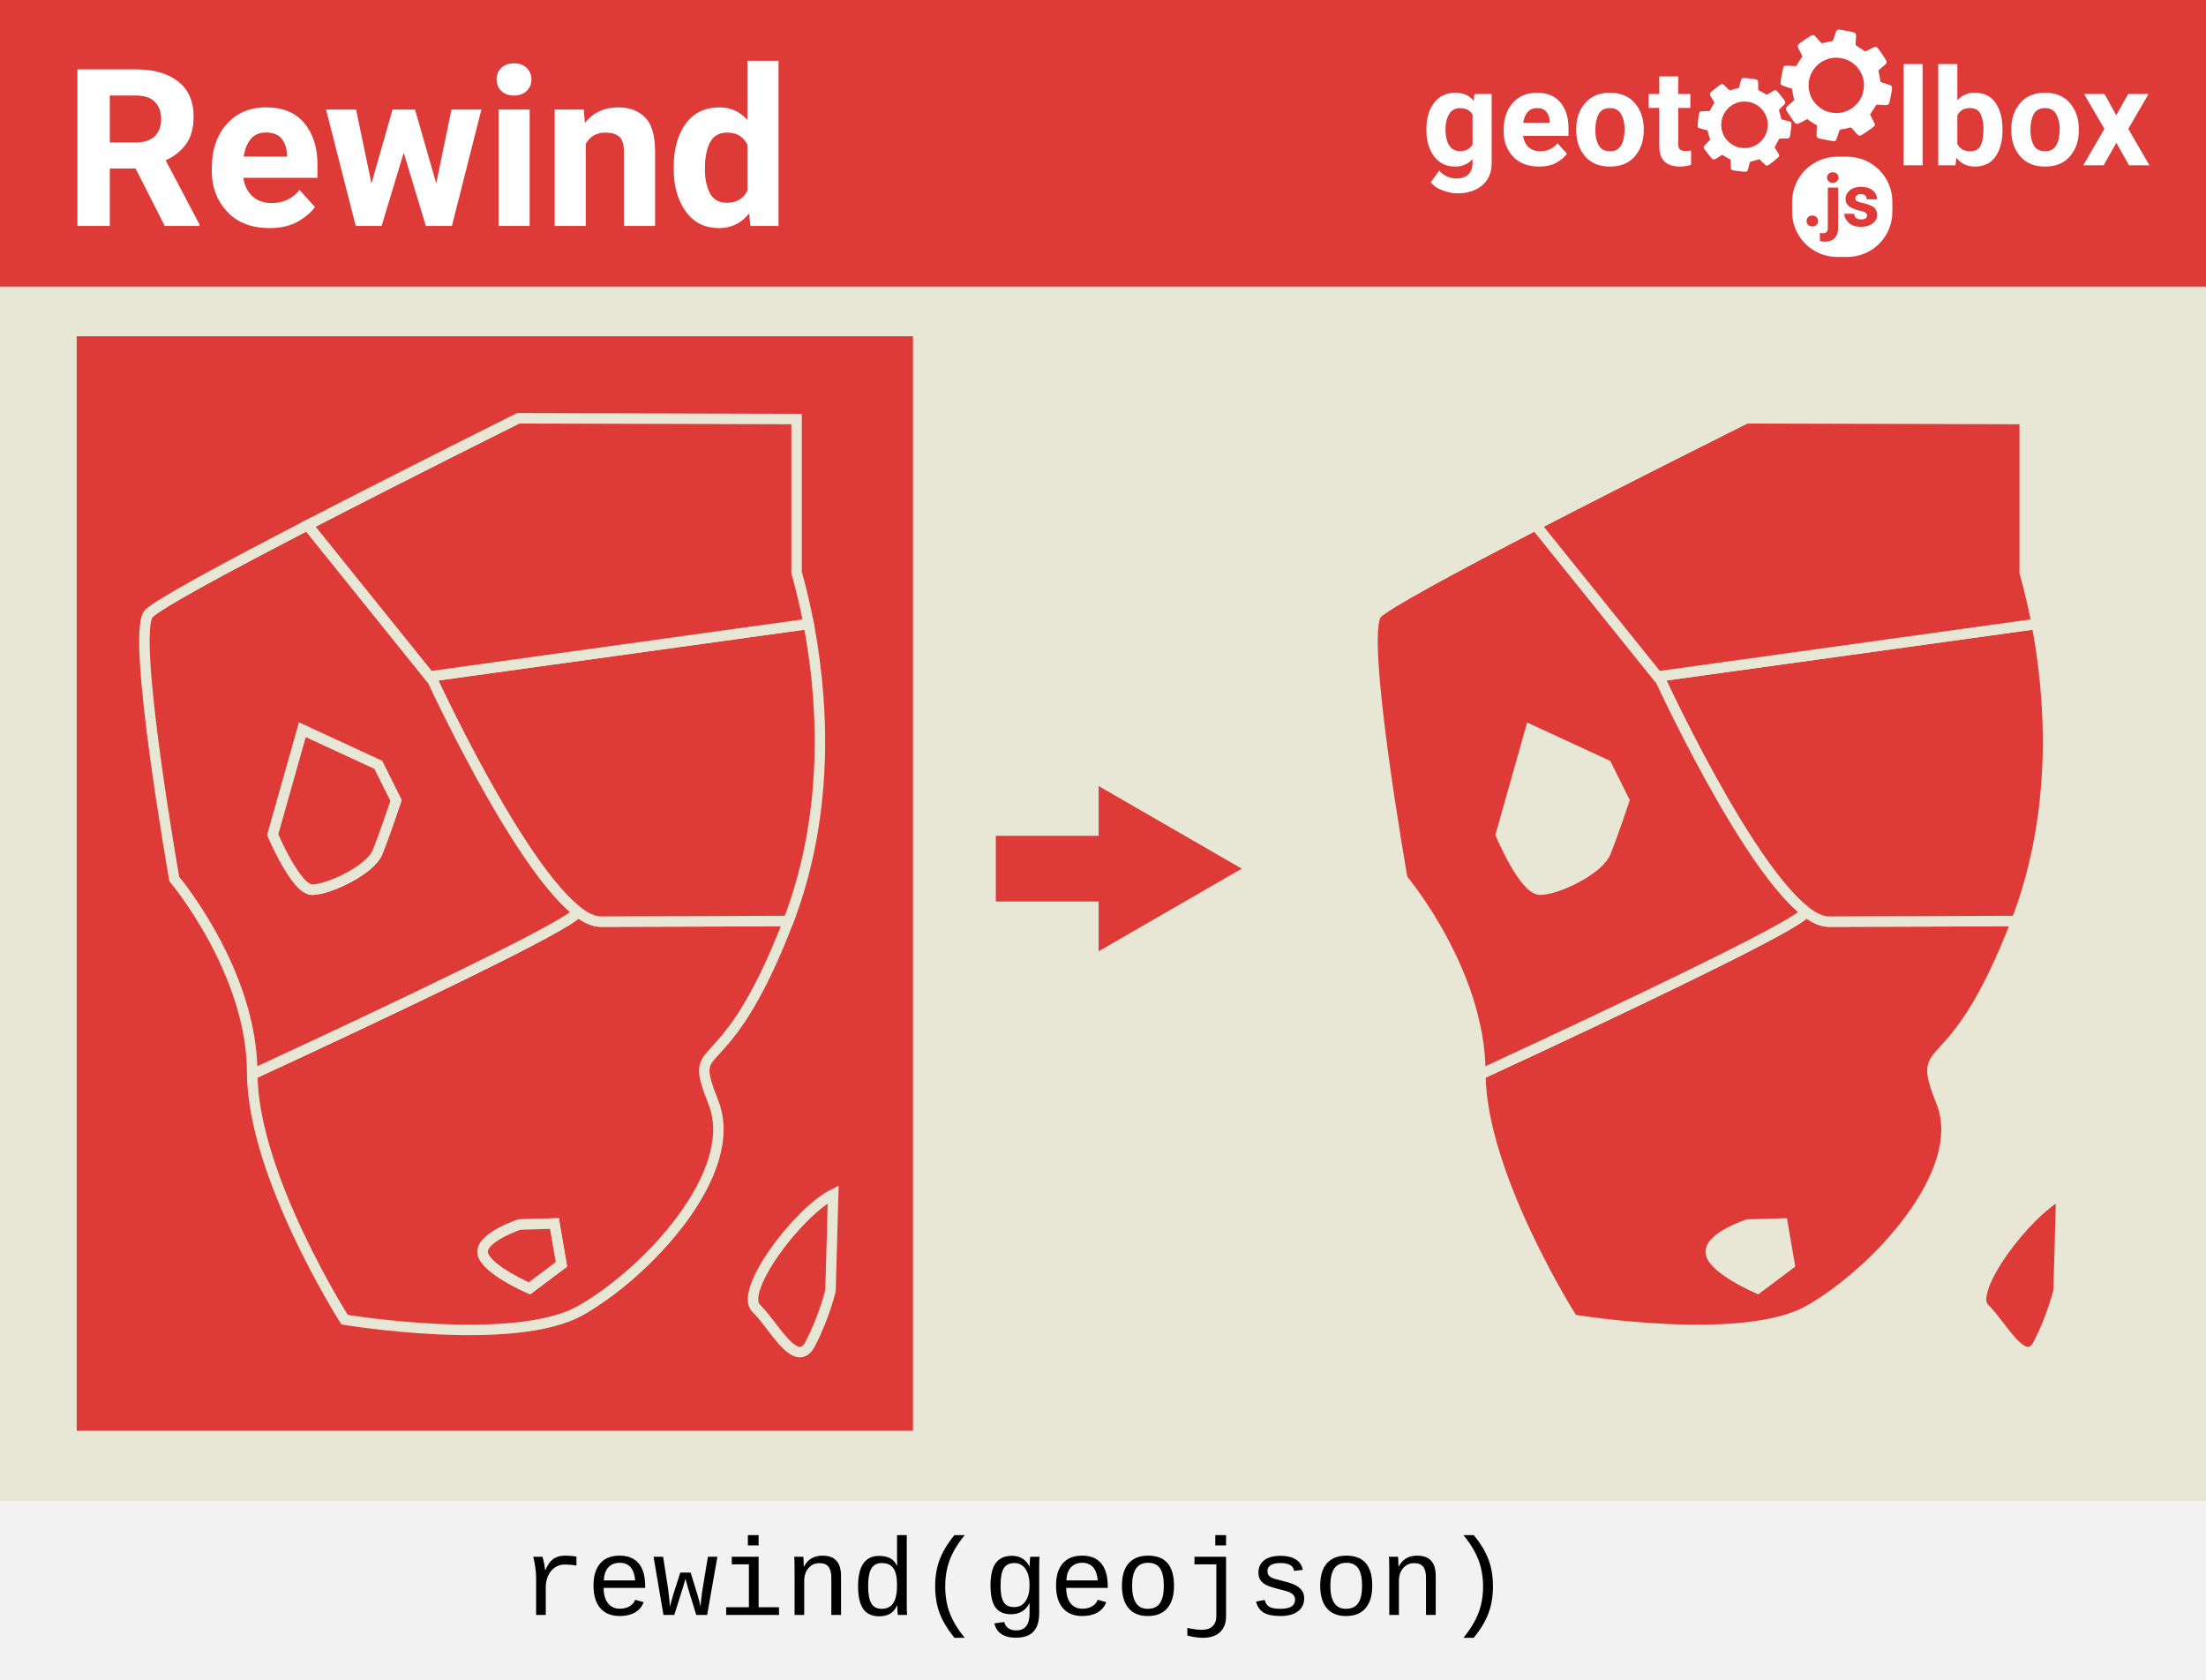
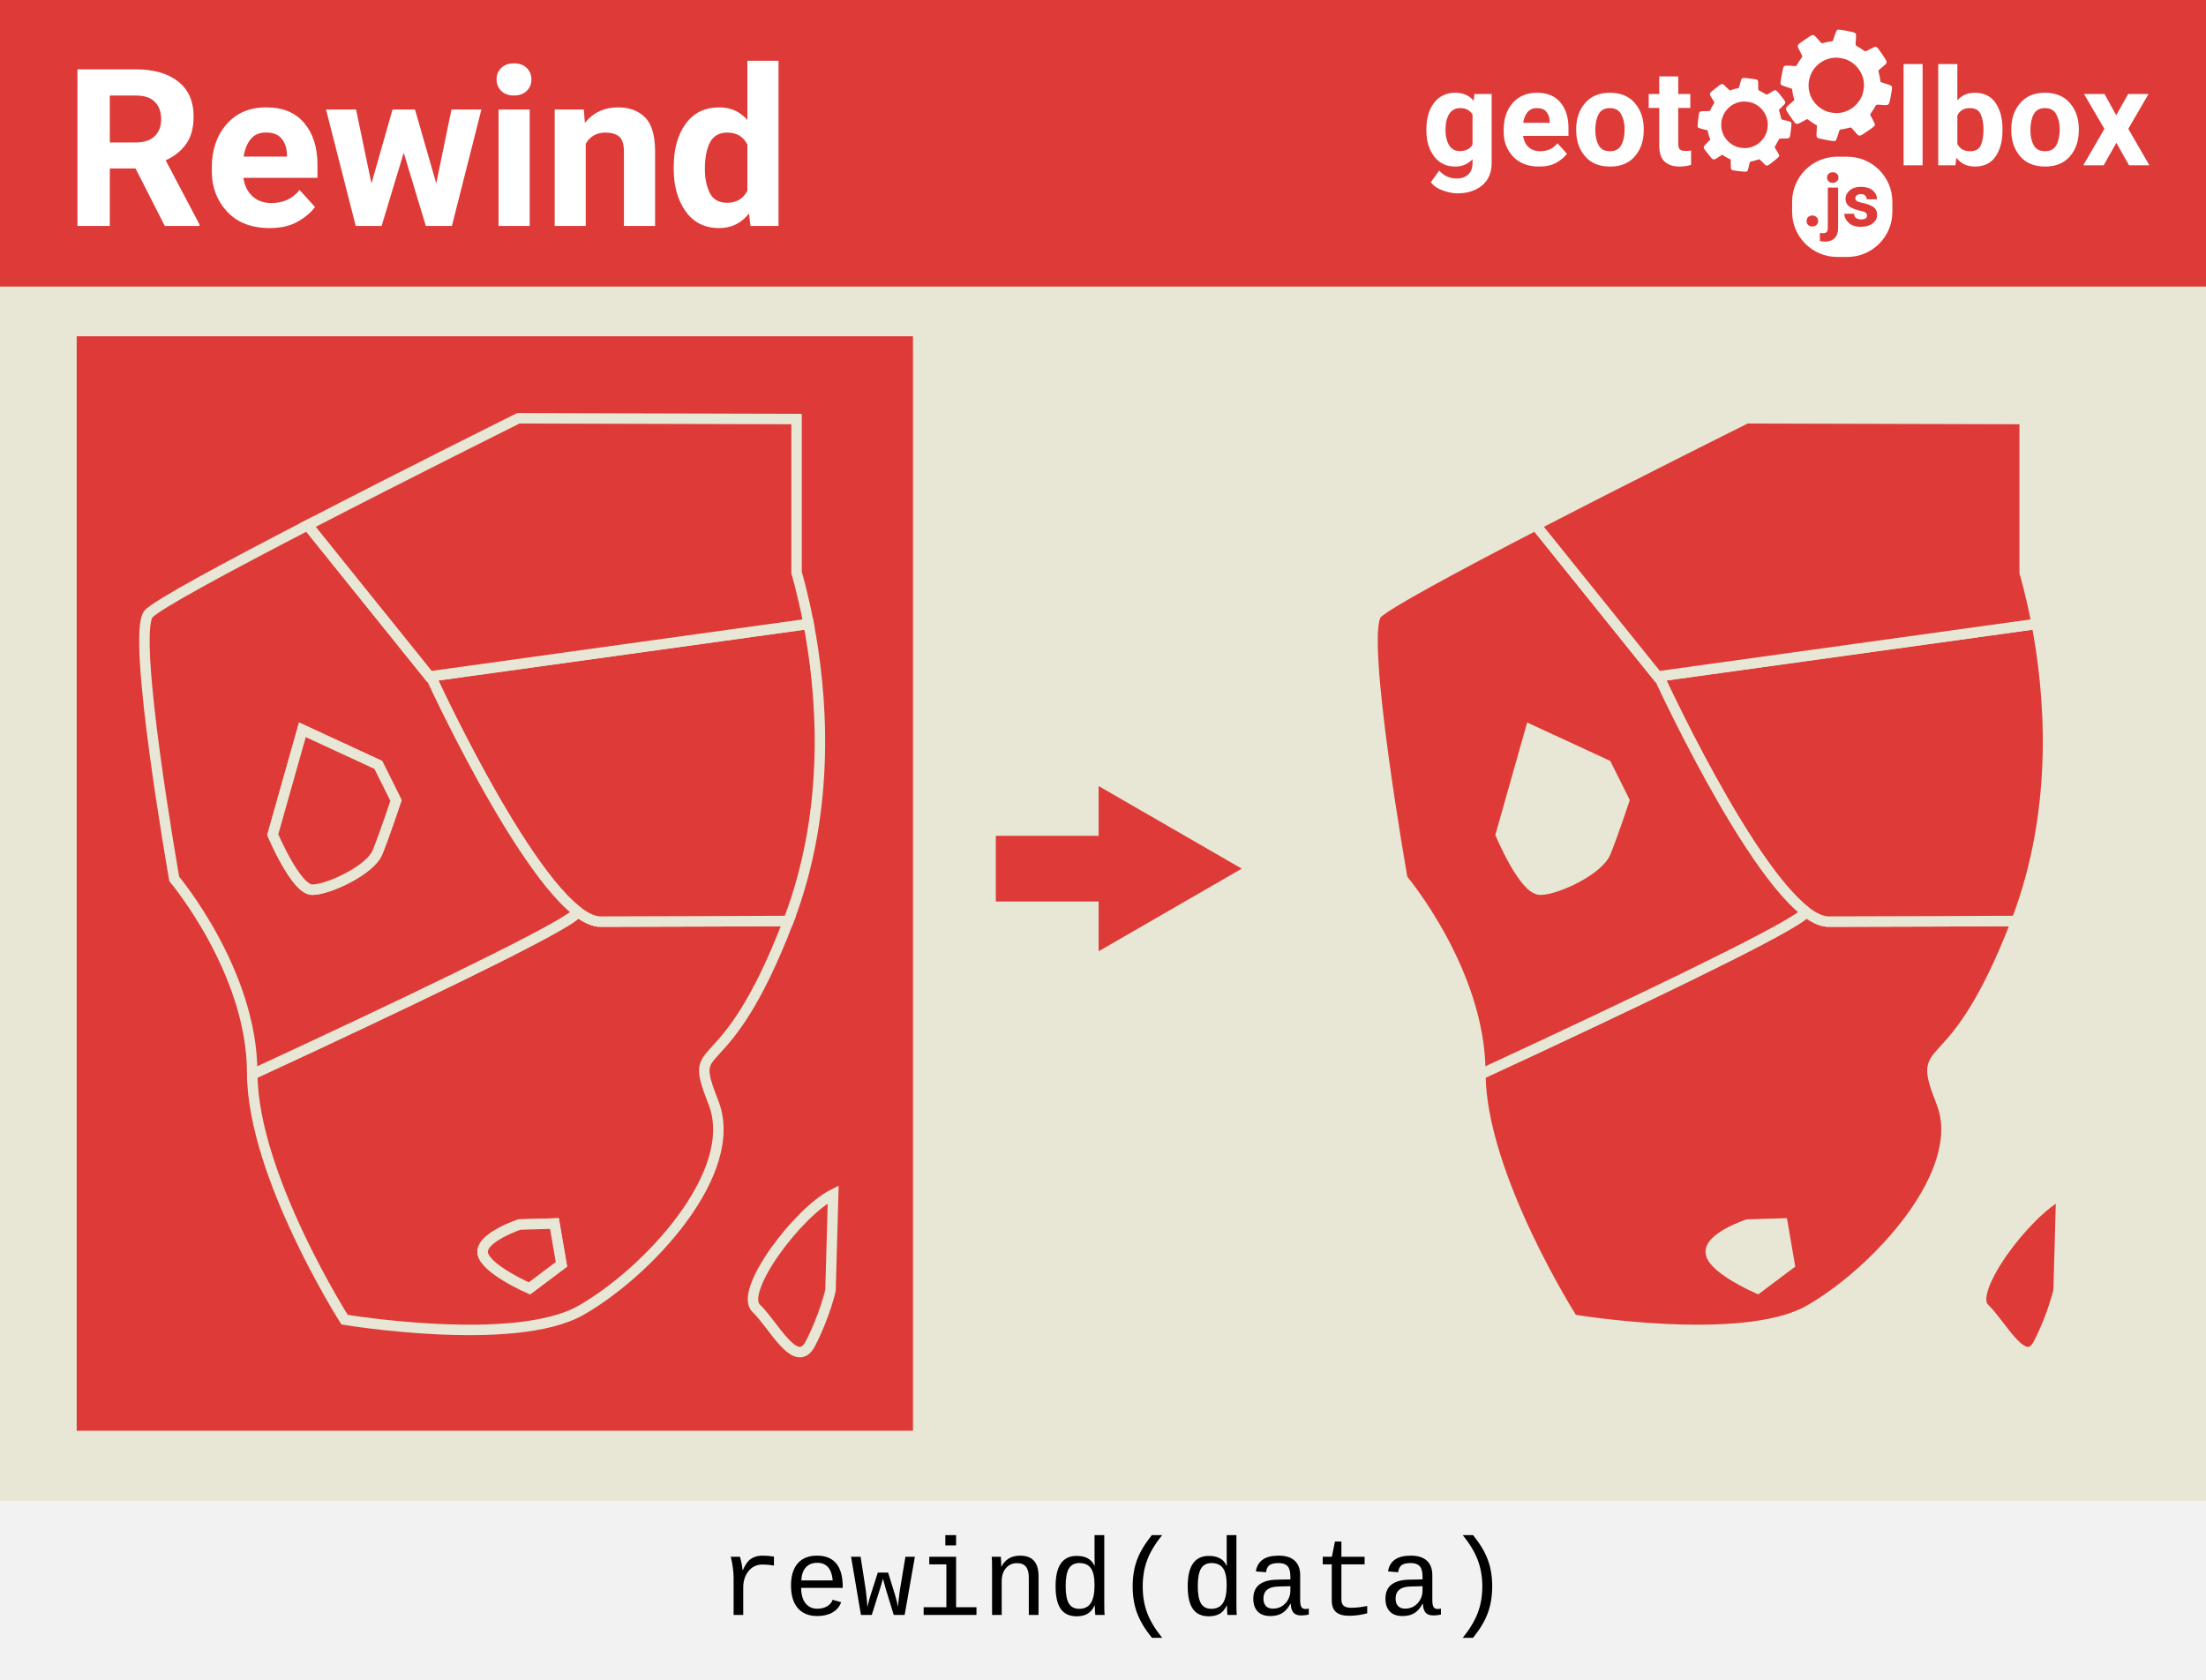
<svg xmlns="http://www.w3.org/2000/svg" width="400.679" viewBox="0 0 400.679 305.106" version="1.1" id="svg36" xml:space="preserve" height="305.106">
  <defs id="defs5">
    <pattern id="hatch" patternUnits="userSpaceOnUse" width="5" height="5" patternTransform="rotate(45)">
      <line x1="0" y1="5" x2="0" stroke="white" stroke-linejoin="butt" stroke-width="1.333" stroke-opacity="0.25" id="line2" />
    </pattern>
    <clipPath clipPathUnits="userSpaceOnUse" id="clipPath5154">
      <path d="m 464.017,-514.531 v 153.27 l -132.736,76.635 -132.736,-76.635 v -153.27 l 132.736,-76.635 z" stroke="none" fill="#c42727" id="path5156" style="fill:#edca3d;fill-opacity:1;stroke-width:1" />
    </clipPath>
    <clipPath clipPathUnits="userSpaceOnUse" id="clipPath5158">
      <path d="m 464.017,-514.531 v 153.27 l -132.736,76.635 -132.736,-76.635 v -153.27 l 132.736,-76.635 z" stroke="none" fill="#c42727" id="path5160" style="fill:#edca3d;fill-opacity:1;stroke-width:1" />
    </clipPath>
    <pattern id="hatch-2" patternUnits="userSpaceOnUse" width="5" height="5" patternTransform="rotate(45)">
      <line x1="0" y1="5" x2="0" stroke="white" stroke-linejoin="butt" stroke-width="1.333" stroke-opacity="0.25" id="line23905" />
    </pattern>
    <clipPath clipPathUnits="userSpaceOnUse" id="clipPath11782">
      <circle style="fill:#ffffff;fill-opacity:0.436;stroke:none;stroke-width:1.9;stroke-dasharray:none;stroke-opacity:1;stop-color:#000000" id="circle11784" cx="-183.785" cy="123.71" r="57.799" />
    </clipPath>
  </defs>
  <clipPath id="sphere">
    <path d="M 33.181,213.598 C 30.052,209.243 26.923,204.622 25.358,202.311 23.793,200 23.793,200 23.793,200 c 0,0 0,0 0,0 0,0 0,0 0,0 0,0 0,0 0,0 0,0 0,0 0,0 0,0 0,0 0,0 0,0 0,0 0,0 0,0 0,0 0,0 0,0 0,0 0,0 0,0 0,0 0,0 0,0 0,0 0,0 0,0 0,0 0,0 0,0 0,0 0,0 0,0 0,0 0,0 0,0 0,0 0,0 0,0 0,0 0,0 0,0 0,0 0,0 0,0 0,0 0,0 0,0 0,0 0,0 0,0 0,0 0,0 0,0 0,0 0,0 0,0 0,0 0,0 0,0 0,0 0,0 0,0 0,0 0,0 0,0 0,0 0,0 0,0 0,0 0,0 0,0 0,0 0,0 0,0 0,0 0,0 0,0 0,0 0,0 0,0 0,0 0,0 0,0 0,0 0,0 0,0 0,0 0,0 0,0 0,0 0,0 0,0 0,0 0,0 0,0 0,0 0,0 0,0 0,0 0,0 0,0 0,0 0,0 0,0 0,0 0,0 0,0 0,0 0,0 0,0 0,0 0.112,-0.175 0.112,-0.175 0.335,-0.524 1.999,-2.972 1.664,-2.449 4.77,-6.997 7.876,-11.285 3.106,-4.288 6.212,-8.315 9.317,-12.113 3.106,-3.799 6.212,-7.369 9.317,-10.737 3.106,-3.368 6.212,-6.533 9.317,-9.517 3.106,-2.984 6.212,-5.786 9.317,-8.423 3.106,-2.637 6.212,-5.11 9.317,-7.431 3.106,-2.322 6.212,-4.493 9.317,-6.524 3.106,-2.031 6.212,-3.923 9.317,-5.685 3.106,-1.762 6.212,-3.393 9.317,-4.901 3.106,-1.509 6.212,-2.894 9.317,-4.164 3.106,-1.269 6.212,-2.422 9.317,-3.463 3.106,-1.041 6.212,-1.971 9.317,-2.792 3.106,-0.822 6.212,-1.535 9.317,-2.144 3.106,-0.609 6.212,-1.113 9.317,-1.513 3.106,-0.401 6.212,-0.699 9.317,-0.895 3.106,-0.196 6.212,-0.29 9.317,-0.283 3.106,0.007 6.212,0.116 9.317,0.327 3.106,0.211 6.212,0.523 9.317,0.939 3.106,0.416 6.212,0.934 9.317,1.558 3.106,0.624 6.212,1.353 9.317,2.19 3.106,0.837 6.212,1.782 9.317,2.84 3.106,1.057 6.212,2.226 9.317,3.512 3.106,1.286 6.212,2.689 9.317,4.215 3.106,1.526 6.212,3.176 9.317,4.956 3.106,1.78 6.212,3.691 9.317,5.743 3.106,2.051 6.212,4.243 9.317,6.587 3.106,2.343 6.212,4.839 9.317,7.5 3.106,2.661 6.212,5.488 9.317,8.498 3.106,3.01 6.212,6.203 9.317,9.6 3.106,3.397 6.212,6.998 9.317,10.83 3.106,3.832 6.212,7.894 9.317,12.219 3.106,4.326 6.212,8.915 7.764,11.209 C 322.617,200 322.617,200 322.617,200 c 0,0 0,0 0,0 0,0 0,0 0,0 0,0 0,0 0,0 0,0 0,0 0,0 0,0 0,0 0,0 0,0 0,0 0,0 0,0 0,0 0,0 0,0 0,0 0,0 0,0 0,0 0,0 0,0 0,0 0,0 0,0 0,0 0,0 0,0 0,0 0,0 0,0 0,0 0,0 0,0 0,0 0,0 0,0 0,0 0,0 0,0 0,0 0,0 0,0 0,0 0,0 0,0 0,0 0,0 0,0 0,0 0,0 0,0 0,0 0,0 0,0 0,0 0,0 0,0 0,0 0,0 0,0 0,0 0,0 0,0 0,0 0,0 0,0 0,0 0,0 0,0 0,0 0,0 0,0 0,0 0,0 0,0 0,0 0,0 0,0 0,0 0,0 0,0 0,0 0,0 0,0 0,0 0,0 0,0 0,0 0,0 0,0 0,0 0,0 0,0 0,0 0,0 0,0 0,0 0,0 0,0 0,0 0,0 0,0 0,0 0,0 0,0 0,0 0,0 0,0 0,0 0,0 0,0 0,0 0,0 0,0 0,0 -0.119,0.186 -0.119,0.186 -0.357,0.558 -1.931,2.882 -1.574,2.324 -4.484,6.599 -7.393,10.643 -2.91,4.044 -5.819,7.858 -8.729,11.468 -2.91,3.61 -5.819,7.017 -8.729,10.242 -2.91,3.225 -5.819,6.269 -8.729,9.149 -2.91,2.88 -5.819,5.597 -8.729,8.164 -2.91,2.568 -5.819,4.986 -8.729,7.269 -2.91,2.282 -5.819,4.428 -8.729,6.447 -2.91,2.019 -5.819,3.911 -8.729,5.686 -2.91,1.774 -5.819,3.43 -8.729,4.975 -2.91,1.545 -5.819,2.978 -8.729,4.306 -2.91,1.328 -5.819,2.55 -8.729,3.672 -2.91,1.122 -5.819,2.142 -8.729,3.066 -2.91,0.924 -5.819,1.75 -8.729,2.483 -2.91,0.732 -5.819,1.371 -8.729,1.917 -2.91,0.546 -5.819,1.001 -8.729,1.365 -2.91,0.364 -5.819,0.638 -8.729,0.823 -2.91,0.185 -5.819,0.28 -8.729,0.286 -2.91,0.006 -5.819,-0.077 -8.729,-0.249 -2.91,-0.172 -5.819,-0.434 -8.729,-0.786 -2.91,-0.352 -5.819,-0.794 -8.729,-1.328 -2.91,-0.534 -5.819,-1.159 -8.729,-1.879 -2.91,-0.719 -5.819,-1.533 -8.729,-2.443 -2.91,-0.91 -5.819,-1.917 -8.729,-3.025 -2.91,-1.108 -5.819,-2.316 -8.729,-3.629 -2.91,-1.313 -5.819,-2.732 -8.729,-4.261 -2.91,-1.529 -5.819,-3.17 -8.729,-4.928 -2.91,-1.758 -5.819,-3.633 -8.729,-5.635 -2.91,-2.001 -5.819,-4.129 -8.729,-6.392 -2.91,-2.263 -5.819,-4.662 -8.729,-7.21 -2.91,-2.547 -5.819,-5.242 -8.729,-8.1 -2.91,-2.857 -5.819,-5.877 -8.729,-9.078 -2.91,-3.2 -5.819,-6.58 -8.839,-10.314 -3.02,-3.734 -6.149,-7.821 -9.278,-12.176" id="path27" />
  </clipPath>
  <rect style="fill:#e8e7d5;fill-opacity:1;stroke-width:1;stop-color:#000000" id="rect1361" width="400.679" height="272.67" x="0" y="0" rx="0" ry="0" />
  <rect style="fill:#f2f2f2;fill-opacity:1;stroke-width:1;stop-color:#000000" id="rect1361-4" width="400.679" height="32.436" x="2.2351742e-06" y="272.67" rx="0" ry="0" />
  <rect style="fill:#de3b38;fill-opacity:1;stroke-width:1;stop-color:#000000" id="rect1361-3" width="400.679" height="52.05" x="0" y="4.8941189e-07" rx="0" ry="0" />
  <g id="g4389" transform="matrix(1.461614,0,0,1.461614,-190.8129,-13.73757)" style="stroke-width:0.684">
    <text xml:space="preserve" style="font-style:normal;font-weight:normal;font-size:16.761px;line-height:1.25;font-family:sans-serif;fill:#ffffff;fill-opacity:1;stroke:none;stroke-width:0.684" x="307.244" y="29.942" id="text1454-9-2-2">
      <tspan id="tspan1452-3-6-0" x="307.244" y="29.942" style="font-style:normal;font-variant:normal;font-weight:bold;font-stretch:normal;font-family:Roboto;-inkscape-font-specification:'Roboto Bold';fill:#ffffff;fill-opacity:1;stroke-width:0.684">geot      lbox</tspan>
    </text>
    <path style="fill:#ffffff;fill-opacity:1;stroke-width:0.684" d="m 345.795,30.528 c -0.134,-0.078 -0.152,-0.133 -0.159,-0.479 -0.004,-0.179 -0.01,-0.438 -0.013,-0.575 l -0.007,-0.25 -0.27,-0.131 c -0.149,-0.072 -0.385,-0.206 -0.524,-0.297 l -0.254,-0.166 -0.419,0.262 c -0.526,0.328 -0.581,0.351 -0.728,0.306 -0.098,-0.03 -0.184,-0.123 -0.63,-0.687 -0.433,-0.547 -0.518,-0.67 -0.524,-0.762 -0.01,-0.153 0.049,-0.234 0.464,-0.646 l 0.351,-0.348 -0.102,-0.283 c -0.056,-0.156 -0.13,-0.416 -0.164,-0.578 l -0.062,-0.294 -0.114,-0.033 c -0.063,-0.018 -0.298,-0.078 -0.524,-0.132 -0.225,-0.054 -0.444,-0.122 -0.486,-0.15 -0.152,-0.102 -0.155,-0.162 -0.053,-1.038 0.064,-0.55 0.107,-0.824 0.137,-0.874 0.092,-0.152 0.169,-0.164 1.048,-0.163 0.13,2.3e-4 0.248,-0.009 0.262,-0.022 0.014,-0.012 0.075,-0.131 0.137,-0.265 0.061,-0.134 0.183,-0.354 0.271,-0.49 0.088,-0.136 0.161,-0.26 0.163,-0.275 0.003,-0.028 -0.243,-0.452 -0.43,-0.742 -0.121,-0.188 -0.15,-0.301 -0.111,-0.429 0.025,-0.081 0.157,-0.199 0.686,-0.618 0.815,-0.644 0.813,-0.644 1.169,-0.291 0.412,0.408 0.573,0.557 0.605,0.561 0.019,0.002 0.13,-0.031 0.246,-0.074 0.198,-0.072 0.586,-0.178 0.797,-0.218 0.101,-0.019 0.08,0.039 0.303,-0.826 0.09,-0.35 0.131,-0.408 0.308,-0.435 0.16,-0.025 1.57,0.146 1.693,0.206 0.153,0.073 0.18,0.181 0.177,0.688 -0.004,0.672 -0.031,0.606 0.318,0.775 0.164,0.079 0.389,0.204 0.5,0.278 0.111,0.073 0.216,0.135 0.234,0.137 0.029,0.003 0.283,-0.142 0.756,-0.433 0.378,-0.232 0.391,-0.225 1.03,0.581 0.657,0.829 0.655,0.823 0.257,1.213 -0.451,0.441 -0.516,0.51 -0.52,0.545 -0.003,0.02 0.041,0.169 0.095,0.331 0.055,0.162 0.123,0.412 0.152,0.556 0.029,0.144 0.054,0.266 0.057,0.271 0.003,0.005 0.239,0.064 0.525,0.13 0.286,0.066 0.555,0.144 0.597,0.172 0.154,0.103 0.158,0.19 0.059,1.045 -0.124,1.066 -0.097,1.033 -0.817,1.034 -0.695,8.41e-4 -0.627,-0.021 -0.749,0.246 -0.058,0.127 -0.183,0.354 -0.277,0.506 -0.095,0.151 -0.174,0.292 -0.176,0.313 -0.003,0.021 0.033,0.096 0.078,0.167 0.281,0.44 0.431,0.694 0.462,0.781 0.074,0.205 0.032,0.255 -0.688,0.824 -0.844,0.667 -0.803,0.659 -1.23,0.236 -0.126,-0.125 -0.248,-0.246 -0.27,-0.269 -0.13,-0.131 -0.243,-0.23 -0.266,-0.233 -0.015,-0.002 -0.128,0.032 -0.252,0.076 -0.212,0.074 -0.594,0.178 -0.796,0.216 -0.108,0.02 -0.115,0.036 -0.256,0.639 -0.054,0.233 -0.123,0.46 -0.153,0.504 -0.099,0.146 -0.187,0.15 -1.046,0.049 -0.575,-0.068 -0.802,-0.105 -0.865,-0.141 z m 1.898,-2.741 c 1.074,-0.141 1.939,-0.823 2.36,-1.861 0.129,-0.318 0.214,-1.039 0.161,-1.373 -0.054,-0.346 -0.112,-0.552 -0.222,-0.795 -0.342,-0.757 -0.921,-1.298 -1.692,-1.581 -0.342,-0.126 -0.967,-0.192 -1.338,-0.142 -0.97,0.131 -1.806,0.734 -2.231,1.61 -0.227,0.468 -0.323,0.983 -0.281,1.5 0.026,0.311 0.04,0.376 0.159,0.741 0.26,0.792 0.962,1.482 1.806,1.773 0.339,0.117 0.916,0.175 1.278,0.127 z" id="path4256-1" />
    <path style="fill:#ffffff;fill-opacity:1;stroke-width:0.684" d="m 356.44,26.545 c -0.152,-0.104 -0.169,-0.171 -0.149,-0.582 0.011,-0.213 0.025,-0.521 0.032,-0.684 l 0.013,-0.297 -0.31,-0.179 c -0.171,-0.098 -0.439,-0.277 -0.597,-0.397 l -0.287,-0.218 -0.52,0.276 c -0.651,0.345 -0.719,0.368 -0.89,0.302 -0.114,-0.044 -0.208,-0.162 -0.69,-0.868 -0.468,-0.685 -0.558,-0.838 -0.557,-0.949 0.001,-0.182 0.078,-0.274 0.605,-0.728 l 0.445,-0.384 -0.097,-0.345 c -0.053,-0.19 -0.119,-0.504 -0.146,-0.699 l -0.049,-0.355 -0.132,-0.049 c -0.073,-0.027 -0.348,-0.117 -0.61,-0.201 -0.263,-0.084 -0.517,-0.182 -0.564,-0.219 -0.172,-0.134 -0.17,-0.205 0.024,-1.236 0.122,-0.647 0.196,-0.97 0.236,-1.026 0.122,-0.173 0.215,-0.181 1.257,-0.105 0.154,0.011 0.295,0.009 0.313,-0.004 0.018,-0.013 0.101,-0.15 0.185,-0.303 0.084,-0.153 0.247,-0.405 0.363,-0.559 0.116,-0.154 0.213,-0.295 0.217,-0.313 0.006,-0.033 -0.25,-0.557 -0.448,-0.917 -0.128,-0.233 -0.153,-0.37 -0.096,-0.518 0.037,-0.094 0.202,-0.223 0.866,-0.676 1.021,-0.696 1.019,-0.696 1.412,-0.248 0.455,0.519 0.634,0.71 0.671,0.717 0.022,0.004 0.156,-0.026 0.299,-0.067 0.241,-0.069 0.71,-0.163 0.965,-0.192 0.122,-0.014 0.091,0.053 0.429,-0.955 0.137,-0.408 0.19,-0.473 0.402,-0.491 0.192,-0.016 1.851,0.305 1.992,0.386 0.175,0.1 0.199,0.23 0.153,0.832 -0.061,0.797 -0.088,0.717 0.312,0.947 0.188,0.108 0.444,0.275 0.57,0.372 0.126,0.096 0.245,0.179 0.266,0.183 0.034,0.006 0.348,-0.145 0.934,-0.45 0.469,-0.244 0.483,-0.234 1.174,0.776 0.71,1.039 0.709,1.032 0.203,1.461 -0.572,0.486 -0.656,0.562 -0.663,0.604 -0.005,0.024 0.034,0.204 0.085,0.401 0.051,0.196 0.111,0.499 0.133,0.672 0.022,0.173 0.042,0.32 0.044,0.327 0.003,0.006 0.278,0.096 0.612,0.198 0.334,0.103 0.646,0.217 0.694,0.254 0.174,0.136 0.172,0.239 -0.018,1.245 -0.237,1.255 -0.202,1.218 -1.056,1.158 -0.825,-0.057 -0.742,-0.078 -0.91,0.229 -0.079,0.146 -0.247,0.405 -0.371,0.577 -0.125,0.172 -0.231,0.332 -0.236,0.357 -0.005,0.024 0.031,0.117 0.079,0.205 0.296,0.546 0.453,0.86 0.483,0.965 0.071,0.249 0.016,0.306 -0.886,0.92 -1.057,0.721 -1.008,0.715 -1.479,0.177 -0.139,-0.159 -0.273,-0.313 -0.298,-0.341 -0.143,-0.167 -0.269,-0.294 -0.296,-0.299 -0.017,-0.003 -0.155,0.028 -0.305,0.069 -0.258,0.071 -0.72,0.161 -0.963,0.189 -0.13,0.015 -0.139,0.033 -0.357,0.737 -0.084,0.272 -0.185,0.535 -0.224,0.585 -0.129,0.165 -0.235,0.163 -1.246,-0.029 -0.677,-0.129 -0.944,-0.192 -1.015,-0.24 z m 2.483,-3.094 c 1.287,-0.077 2.37,-0.814 2.957,-2.01 0.18,-0.367 0.341,-1.215 0.306,-1.616 -0.035,-0.416 -0.086,-0.665 -0.196,-0.962 -0.343,-0.927 -0.985,-1.617 -1.875,-2.018 -0.396,-0.178 -1.131,-0.309 -1.576,-0.281 -1.162,0.074 -2.206,0.72 -2.783,1.723 -0.309,0.536 -0.466,1.14 -0.459,1.757 0.004,0.372 0.015,0.45 0.127,0.893 0.242,0.962 1.018,1.84 1.994,2.256 0.393,0.168 1.072,0.284 1.506,0.258 z" id="path4256-1-8-9" />
    <rect style="font-variation-settings:normal;fill:#ffffff;fill-opacity:1;stroke:none;stroke-width:13.684;stroke-linecap:round;stroke-linejoin:round;stroke-miterlimit:4;stroke-dasharray:none;stroke-dashoffset:0;stroke-opacity:1;stop-color:#000000" id="rect24426" width="12.457" height="12.457" x="353.252" y="28.874" ry="5.603" rx="5.603" />
    <text xml:space="preserve" style="font-style:normal;font-weight:normal;font-size:9.066px;line-height:1.25;font-family:sans-serif;fill:#de3b38;fill-opacity:1;stroke:none;stroke-width:0.684" x="354.485" y="37.494" id="text24706">
      <tspan id="tspan24704" x="354.485" y="37.494" style="font-style:normal;font-variant:normal;font-weight:bold;font-stretch:normal;font-size:9.066px;font-family:Roboto;-inkscape-font-specification:'Roboto Bold';fill:#de3b38;fill-opacity:1;stroke-width:0.684">.js</tspan>
    </text>
  </g>
  <text xml:space="preserve" style="font-style:normal;font-weight:normal;font-size:40px;line-height:1.25;font-family:sans-serif;fill:#ffffff;fill-opacity:1;stroke:none;stroke-width:1" x="11.524" y="41.035" id="text1624">
    <tspan id="tspan1622" x="11.524" y="41.035" style="font-style:normal;font-variant:normal;font-weight:bold;font-stretch:normal;font-size:40px;font-family:roboto;-inkscape-font-specification:'roboto Bold';fill:#ffffff;fill-opacity:1;stroke-width:1">Rewind</tspan>
  </text>
-   <text xml:space="preserve" style="font-style:normal;font-weight:normal;font-size:20px;line-height:1.25;font-family:sans-serif;fill:#000000;fill-opacity:1;stroke:none" x="94.499" y="293.336" id="text6596">
-     <tspan id="tspan6594" x="94.499" y="293.336" style="font-style:normal;font-variant:normal;font-weight:normal;font-stretch:normal;font-size:20px;font-family:'Courier New';-inkscape-font-specification:'Courier New'">rewind(geojson)</tspan>
+   <text xml:space="preserve" style="font-style:normal;font-weight:normal;font-size:20px;line-height:1.25;font-family:sans-serif;fill:#000000;fill-opacity:1;stroke:none" x="130.373" y="293.336" id="text6596">
+     <tspan id="tspan6594" x="130.373" y="293.336" style="font-style:normal;font-variant:normal;font-weight:normal;font-stretch:normal;font-size:20px;font-family:'Courier New';-inkscape-font-specification:'Courier New'">rewind(data)</tspan>
  </text>
  <g id="g8954" transform="translate(569.307,291.7297)">
    <rect style="fill:#de3b38;fill-opacity:1;stroke:none;stroke-width:1.9;stroke-dasharray:3.8, 3.8;stroke-dashoffset:0;stroke-opacity:1;stop-color:#000000" id="rect8620" width="23.861" height="11.931" x="-388.434" y="-139.91" />
    <path style="fill:#de3b38;fill-opacity:1;stroke:none;stroke-width:2.57;stroke-dasharray:5.139, 5.139;stroke-dashoffset:0;stroke-opacity:1;stop-color:#000000" id="path8950" d="m -263.003,-61.52 0,-20.297 0,-20.297 17.577,10.148 17.577,10.148 -17.577,10.148 z" transform="matrix(0.7393757,0,0,0.7393757,-175.3047,-73.45183)" />
  </g>
  <path id="path15177-9-8" style="font-variation-settings:normal;fill:none;fill-opacity:1;stroke:#e8e7d5;stroke-width:2.8;stroke-linecap:butt;stroke-linejoin:miter;stroke-miterlimit:4;stroke-dasharray:none;stroke-dashoffset:0;stroke-opacity:1;stop-color:#000000" d="m 310.212,84.484 c 0,0 -20.035,9.966 -38.268,19.406 -14.307,7.408 -27.533,14.502 -28.914,16.15 -3.142,3.748 4.678,48.121 4.678,48.121 0,0 14.156,16.804 14.156,35.256 0,0.077 0.011,0.158 0.012,0.234 0.138,18.44 16.766,44.561 16.766,44.561 0,0 30.824,5.15 42.883,-1.672 12.058,-6.822 29.107,-25.057 24.119,-37.748 -4.988,-12.691 1.687,-1.879 13.619,-32.996 8.054,-21.003 5.91,-42.233 3.664,-53.973 -1.081,-5.653 -2.188,-9.291 -2.188,-9.291 V 84.62 Z" />
  <g id="g4117" transform="translate(247.0969,-183.7302)">
    <rect style="font-variation-settings:normal;opacity:1;vector-effect:none;fill:#de3b38;fill-opacity:1;stroke:#e8e7d5;stroke-width:1.9;stroke-linecap:butt;stroke-linejoin:miter;stroke-miterlimit:4;stroke-dasharray:none;stroke-dashoffset:0;stroke-opacity:1;-inkscape-stroke:none;stop-color:#000000;stop-opacity:1" id="rect501" width="153.797" height="200.701" x="-234.118" y="243.862" />
    <path id="path3957" style="font-variation-settings:normal;vector-effect:none;fill:#de3b38;fill-opacity:1;stroke:#e8e7d5;stroke-width:1.9;stroke-linecap:butt;stroke-linejoin:miter;stroke-miterlimit:4;stroke-dasharray:none;stroke-dashoffset:0;stroke-opacity:1;-inkscape-stroke:none;stop-color:#000000" d="m -142.271,349.252 c 0.037,0.034 0.049,0.076 0.037,0.131 -0.012,0.054 -0.049,0.121 -0.109,0.195 -0.121,0.149 -0.336,0.339 -0.639,0.564 -0.606,0.451 -1.564,1.049 -2.824,1.773 -1.261,0.724 -2.823,1.574 -4.639,2.527 -1.816,0.954 -3.886,2.012 -6.158,3.152 -4.544,2.28 -9.9,4.89 -15.674,7.656 -5.773,2.766 -11.962,5.687 -18.17,8.592 -3.677,1.721 -7.222,3.358 -10.83,5.031 0.138,18.44 16.766,44.561 16.766,44.561 0,0 30.824,5.15 42.883,-1.672 12.058,-6.822 29.107,-25.057 24.119,-37.748 -4.988,-12.691 1.687,-1.881 13.619,-32.998 0,0 -23.788,0.117 -34.107,0.117 -0.323,0 -0.653,-0.042 -0.994,-0.125 -0.341,-0.083 -0.691,-0.207 -1.049,-0.367 -0.357,-0.161 -0.724,-0.359 -1.096,-0.592 -0.372,-0.233 -0.75,-0.499 -1.135,-0.799 z" />
    <path id="path3821" style="font-variation-settings:normal;vector-effect:none;fill:#de3b38;fill-opacity:1;stroke:#e8e7d5;stroke-width:1.9;stroke-linecap:butt;stroke-linejoin:miter;stroke-miterlimit:4;stroke-dasharray:none;stroke-dashoffset:0;stroke-opacity:1;-inkscape-stroke:none;stop-color:#000000" d="m -100.227,297.047 -68.861,9.557 c 0.016,0.02 0.562,0.699 0.562,0.699 0,0 1.263,2.738 3.318,6.848 1.028,2.055 2.254,4.453 3.619,7.021 1.366,2.568 2.872,5.307 4.457,8.047 0.793,1.37 1.604,2.74 2.43,4.088 0.826,1.348 1.666,2.675 2.51,3.959 0.844,1.284 1.693,2.526 2.541,3.703 0.848,1.177 1.693,2.291 2.529,3.318 0.836,1.027 1.664,1.968 2.475,2.803 0.405,0.417 0.807,0.807 1.203,1.168 0.396,0.361 0.787,0.695 1.172,0.994 0.385,0.3 0.763,0.566 1.135,0.799 0.372,0.233 0.738,0.431 1.096,0.592 0.357,0.161 0.708,0.284 1.049,0.367 0.341,0.083 0.672,0.125 0.994,0.125 10.32,0 34.107,-0.117 34.107,-0.117 8.054,-21.003 5.91,-42.231 3.664,-53.971 z" />
    <path id="path3664" style="font-variation-settings:normal;vector-effect:none;fill:#de3b38;fill-opacity:1;stroke:#e8e7d5;stroke-width:1.9;stroke-linecap:butt;stroke-linejoin:miter;stroke-miterlimit:4;stroke-dasharray:none;stroke-dashoffset:0;stroke-opacity:1;-inkscape-stroke:none;stop-color:#000000" d="m -191.207,279.111 c -14.307,7.408 -27.535,14.504 -28.916,16.152 -3.142,3.748 4.678,48.121 4.678,48.121 0,0 14.156,16.802 14.156,35.254 0,0.077 0.011,0.159 0.012,0.236 3.608,-1.673 7.153,-3.31 10.83,-5.031 6.208,-2.905 12.397,-5.826 18.17,-8.592 5.773,-2.766 11.129,-5.376 15.674,-7.656 2.272,-1.14 4.342,-2.199 6.158,-3.152 1.816,-0.954 3.378,-1.803 4.639,-2.527 1.261,-0.724 2.219,-1.322 2.824,-1.773 0.303,-0.226 0.518,-0.415 0.639,-0.564 0.06,-0.075 0.097,-0.141 0.109,-0.195 0.012,-0.055 9e-5,-0.097 -0.037,-0.131 -0.385,-0.3 -0.776,-0.633 -1.172,-0.994 -0.396,-0.361 -0.798,-0.751 -1.203,-1.168 -0.811,-0.835 -1.638,-1.775 -2.475,-2.803 -0.836,-1.027 -1.682,-2.141 -2.529,-3.318 -0.848,-1.177 -1.697,-2.419 -2.541,-3.703 -0.844,-1.284 -1.684,-2.611 -2.51,-3.959 -0.826,-1.348 -1.637,-2.718 -2.43,-4.088 -1.586,-2.74 -3.092,-5.479 -4.457,-8.047 -1.365,-2.568 -2.591,-4.967 -3.619,-7.021 -2.056,-4.109 -3.318,-6.848 -3.318,-6.848 0,0 -13.531,-16.817 -22.682,-28.191 z" />
    <path id="path612" style="font-variation-settings:normal;opacity:1;vector-effect:none;fill:#de3b38;fill-opacity:1;stroke:#e8e7d5;stroke-width:1.9;stroke-linecap:butt;stroke-linejoin:miter;stroke-miterlimit:4;stroke-dasharray:none;stroke-dashoffset:0;stroke-opacity:1;-inkscape-stroke:none;stop-color:#000000;stop-opacity:1" d="m -95.765,400.666 c -0.406,0.205 -0.828,0.454 -1.262,0.741 -0.434,0.287 -0.881,0.611 -1.334,0.967 -0.454,0.357 -0.914,0.745 -1.378,1.161 -0.464,0.416 -0.931,0.859 -1.397,1.323 -0.466,0.464 -0.932,0.951 -1.391,1.452 -0.459,0.502 -0.911,1.02 -1.355,1.548 -0.443,0.528 -0.876,1.065 -1.295,1.609 -0.419,0.543 -0.824,1.092 -1.209,1.64 -0.385,0.548 -0.753,1.096 -1.096,1.638 -0.343,0.541 -0.663,1.077 -0.955,1.601 -0.292,0.524 -0.556,1.037 -0.789,1.532 -0.233,0.496 -0.433,0.973 -0.597,1.429 -0.164,0.456 -0.291,0.89 -0.378,1.296 -0.087,0.406 -0.133,0.785 -0.133,1.13 -1.9e-4,0.172 0.011,0.336 0.035,0.491 0.023,0.155 0.058,0.302 0.105,0.438 0.047,0.136 0.108,0.261 0.18,0.377 0.073,0.116 0.158,0.222 0.257,0.317 0.397,0.378 0.809,0.841 1.229,1.351 0.421,0.51 0.85,1.067 1.286,1.634 0.435,0.567 0.875,1.145 1.316,1.696 0.44,0.552 0.881,1.079 1.317,1.542 0.218,0.232 0.436,0.447 0.651,0.643 0.215,0.196 0.429,0.369 0.64,0.52 0.211,0.15 0.42,0.277 0.626,0.373 0.206,0.096 0.409,0.163 0.608,0.195 0.199,0.033 0.395,0.03 0.586,-0.01 0.192,-0.04 0.38,-0.119 0.563,-0.24 0.183,-0.122 0.362,-0.286 0.535,-0.498 0.173,-0.213 0.341,-0.475 0.503,-0.788 0.324,-0.626 0.623,-1.245 0.9,-1.851 0.277,-0.606 0.53,-1.199 0.762,-1.769 0.463,-1.139 0.838,-2.188 1.132,-3.08 0.294,-0.893 0.507,-1.629 0.646,-2.142 0.139,-0.513 0.205,-0.803 0.205,-0.803 z" />
    <path id="path15177-5" style="font-variation-settings:normal;vector-effect:none;fill:#de3b38;fill-opacity:1;stroke:#e8e7d5;stroke-width:1.9;stroke-linecap:butt;stroke-linejoin:miter;stroke-miterlimit:4;stroke-dasharray:none;stroke-dashoffset:0;stroke-opacity:1;-inkscape-stroke:none;stop-color:#000000" d="m -146.396,405.973 -6.352,0.188 c 0,0 -0.457,0.152 -1.133,0.426 -0.338,0.137 -0.731,0.306 -1.148,0.5 -0.417,0.194 -0.858,0.413 -1.295,0.656 -0.437,0.243 -0.868,0.507 -1.264,0.791 -0.198,0.142 -0.388,0.289 -0.564,0.439 -0.177,0.151 -0.34,0.306 -0.488,0.465 -0.148,0.159 -0.279,0.321 -0.391,0.486 -0.111,0.165 -0.204,0.333 -0.271,0.504 -0.068,0.171 -0.111,0.345 -0.127,0.521 -0.016,0.176 -0.005,0.353 0.037,0.533 0.043,0.18 0.113,0.362 0.207,0.545 0.094,0.183 0.213,0.367 0.352,0.551 0.139,0.184 0.298,0.369 0.475,0.553 0.176,0.183 0.37,0.364 0.576,0.545 0.412,0.361 0.876,0.716 1.365,1.055 0.489,0.339 1.002,0.663 1.51,0.965 0.507,0.302 1.009,0.581 1.477,0.83 0.468,0.249 0.901,0.467 1.271,0.648 0.74,0.362 1.227,0.574 1.227,0.574 l 5.812,-4.363 z" />
    <path id="path3959" style="font-variation-settings:normal;vector-effect:none;fill:#de3b38;fill-opacity:1;stroke:#e8e7d5;stroke-width:1.9;stroke-linecap:butt;stroke-linejoin:miter;stroke-miterlimit:4;stroke-dasharray:none;stroke-dashoffset:0;stroke-opacity:1;-inkscape-stroke:none;stop-color:#000000" d="m -146.396,405.973 1.275,7.412 -5.812,4.363 c 0,0 -0.487,-0.212 -1.227,-0.574 -0.37,-0.181 -0.804,-0.399 -1.271,-0.648 -0.468,-0.249 -0.969,-0.528 -1.477,-0.83 -0.507,-0.302 -1.021,-0.626 -1.51,-0.965 -0.489,-0.339 -0.953,-0.694 -1.365,-1.055 -0.206,-0.181 -0.4,-0.362 -0.576,-0.545 -0.176,-0.183 -0.336,-0.369 -0.475,-0.553 -0.139,-0.184 -0.257,-0.368 -0.352,-0.551 -0.094,-0.183 -0.165,-0.365 -0.207,-0.545 -0.043,-0.18 -0.053,-0.357 -0.037,-0.533 0.016,-0.176 0.059,-0.35 0.127,-0.521 0.068,-0.171 0.16,-0.339 0.271,-0.504 0.111,-0.165 0.243,-0.328 0.391,-0.486 0.148,-0.159 0.312,-0.314 0.488,-0.465 0.177,-0.151 0.366,-0.298 0.564,-0.439 0.396,-0.284 0.827,-0.548 1.264,-0.791 0.437,-0.243 0.878,-0.462 1.295,-0.656 0.417,-0.194 0.81,-0.363 1.148,-0.5 0.676,-0.274 1.133,-0.426 1.133,-0.426 z" />
    <path id="path15188-6" style="font-variation-settings:normal;vector-effect:none;fill:#de3b38;fill-opacity:1;stroke:#e8e7d5;stroke-width:1.9;stroke-linecap:butt;stroke-linejoin:miter;stroke-miterlimit:4;stroke-dasharray:none;stroke-dashoffset:0;stroke-opacity:1;-inkscape-stroke:none;stop-color:#000000" d="m -192.172,316.295 -5.387,19.037 c 0,0 0.262,0.625 0.703,1.562 0.22,0.469 0.487,1.017 0.785,1.604 0.299,0.586 0.631,1.211 0.986,1.836 0.355,0.625 0.734,1.25 1.125,1.836 0.195,0.293 0.393,0.577 0.594,0.846 0.2,0.269 0.403,0.521 0.605,0.756 0.202,0.234 0.404,0.45 0.605,0.641 0.202,0.19 0.405,0.355 0.604,0.492 0.199,0.137 0.395,0.245 0.588,0.318 0.193,0.073 0.382,0.111 0.566,0.111 0.184,0 0.387,-0.012 0.605,-0.039 0.218,-0.027 0.453,-0.067 0.699,-0.119 0.493,-0.104 1.037,-0.257 1.611,-0.449 0.574,-0.192 1.178,-0.426 1.791,-0.691 0.613,-0.266 1.233,-0.563 1.842,-0.887 0.608,-0.324 1.204,-0.673 1.766,-1.039 0.561,-0.366 1.089,-0.751 1.561,-1.145 0.236,-0.197 0.457,-0.397 0.662,-0.598 0.205,-0.201 0.393,-0.403 0.562,-0.605 0.169,-0.203 0.319,-0.408 0.447,-0.611 0.128,-0.203 0.235,-0.404 0.316,-0.605 0.326,-0.805 0.699,-1.796 1.076,-2.83 0.377,-1.034 0.756,-2.111 1.096,-3.086 0.679,-1.951 1.195,-3.498 1.195,-3.498 l -3.223,-6.465 z" />
    <path id="path3666" style="font-variation-settings:normal;vector-effect:none;fill:#de3b38;fill-opacity:1;stroke:#e8e7d5;stroke-width:1.9;stroke-linecap:butt;stroke-linejoin:miter;stroke-miterlimit:4;stroke-dasharray:none;stroke-dashoffset:0;stroke-opacity:1;-inkscape-stroke:none;stop-color:#000000" d="m -192.172,316.295 13.783,6.371 3.223,6.465 c 0,0 -0.516,1.547 -1.195,3.498 -0.339,0.975 -0.719,2.052 -1.096,3.086 -0.377,1.034 -0.75,2.025 -1.076,2.83 -0.082,0.201 -0.188,0.402 -0.316,0.605 -0.128,0.203 -0.278,0.408 -0.447,0.611 -0.169,0.203 -0.357,0.405 -0.562,0.605 -0.205,0.201 -0.426,0.401 -0.662,0.598 -0.471,0.394 -0.999,0.778 -1.561,1.145 -0.561,0.366 -1.157,0.715 -1.766,1.039 -0.608,0.324 -1.229,0.621 -1.842,0.887 -0.613,0.266 -1.217,0.499 -1.791,0.691 -0.574,0.192 -1.118,0.345 -1.611,0.449 -0.247,0.052 -0.481,0.092 -0.699,0.119 -0.218,0.027 -0.421,0.039 -0.605,0.039 -0.184,0 -0.373,-0.038 -0.566,-0.111 -0.193,-0.073 -0.389,-0.182 -0.588,-0.318 -0.199,-0.137 -0.402,-0.302 -0.604,-0.492 -0.202,-0.19 -0.403,-0.406 -0.605,-0.641 -0.202,-0.234 -0.405,-0.487 -0.605,-0.756 -0.2,-0.269 -0.398,-0.553 -0.594,-0.846 -0.391,-0.586 -0.77,-1.211 -1.125,-1.836 -0.355,-0.625 -0.688,-1.25 -0.986,-1.836 -0.299,-0.586 -0.565,-1.135 -0.785,-1.604 -0.441,-0.938 -0.703,-1.562 -0.703,-1.562 z" />
    <path id="path15193-9" style="font-variation-settings:normal;vector-effect:none;fill:#de3b38;fill-opacity:1;stroke:#e8e7d5;stroke-width:1.9;stroke-linecap:butt;stroke-linejoin:miter;stroke-miterlimit:4;stroke-dasharray:none;stroke-dashoffset:0;stroke-opacity:1;-inkscape-stroke:none;stop-color:#000000" d="m -169.087,306.604 68.86,-9.558 c -1.081,-5.653 -2.187,-9.292 -2.187,-9.292 V 259.842 l -50.528,-0.136 c 0,0 -20.034,9.965 -38.267,19.406 8.924,11.093 21.478,26.694 22.121,27.492 z" />
  </g>
  <path id="path3957-9" style="font-variation-settings:normal;vector-effect:none;fill:#de3b38;fill-opacity:1;stroke:#e8e7d5;stroke-width:1.9;stroke-linecap:butt;stroke-linejoin:miter;stroke-miterlimit:4;stroke-dasharray:none;stroke-dashoffset:0;stroke-opacity:1;-inkscape-stroke:none;stop-color:#000000" d="M 327.891 165.521 C 327.928 165.555 327.94 165.598 327.928 165.652 C 327.915 165.707 327.879 165.773 327.818 165.848 C 327.698 165.997 327.483 166.186 327.18 166.412 C 326.574 166.863 325.616 167.461 324.355 168.186 C 323.095 168.91 321.533 169.759 319.717 170.713 C 317.901 171.667 315.831 172.725 313.559 173.865 C 309.014 176.145 303.658 178.756 297.885 181.521 C 292.111 184.287 285.923 187.208 279.715 190.113 C 276.038 191.834 272.492 193.471 268.885 195.145 C 269.023 213.584 285.65 239.705 285.65 239.705 C 285.65 239.705 316.475 244.855 328.533 238.033 C 340.592 231.212 357.64 212.976 352.652 200.285 C 347.664 187.594 354.339 198.404 366.271 167.287 C 366.271 167.287 342.484 167.404 332.164 167.404 C 331.842 167.404 331.511 167.362 331.17 167.279 C 330.829 167.196 330.479 167.073 330.121 166.912 C 329.764 166.752 329.398 166.553 329.025 166.32 C 328.653 166.088 328.276 165.821 327.891 165.521 z M 323.766 222.242 L 325.041 229.654 L 319.229 234.018 C 319.229 234.018 318.742 233.806 318.002 233.443 C 317.632 233.262 317.198 233.044 316.73 232.795 C 316.263 232.546 315.761 232.266 315.254 231.965 C 314.746 231.663 314.233 231.339 313.744 231 C 313.255 230.661 312.791 230.306 312.379 229.945 C 312.173 229.765 311.979 229.584 311.803 229.4 C 311.627 229.217 311.467 229.032 311.328 228.848 C 311.189 228.664 311.071 228.48 310.977 228.297 C 310.882 228.114 310.812 227.932 310.77 227.752 C 310.727 227.572 310.716 227.395 310.732 227.219 C 310.749 227.043 310.792 226.868 310.859 226.697 C 310.927 226.526 311.019 226.359 311.131 226.193 C 311.242 226.028 311.374 225.866 311.521 225.707 C 311.669 225.549 311.833 225.393 312.01 225.242 C 312.186 225.091 312.376 224.945 312.574 224.803 C 312.97 224.519 313.401 224.254 313.838 224.012 C 314.274 223.769 314.716 223.549 315.133 223.355 C 315.55 223.162 315.943 222.993 316.281 222.855 C 316.957 222.581 317.414 222.43 317.414 222.43 L 323.766 222.242 z " />
  <path id="path3821-3" style="font-variation-settings:normal;vector-effect:none;fill:#de3b38;fill-opacity:1;stroke:#e8e7d5;stroke-width:1.9;stroke-linecap:butt;stroke-linejoin:miter;stroke-miterlimit:4;stroke-dasharray:none;stroke-dashoffset:0;stroke-opacity:1;-inkscape-stroke:none;stop-color:#000000" d="m 369.935,113.317 -68.861,9.557 c 0.016,0.02 0.562,0.699 0.562,0.699 0,0 1.263,2.738 3.318,6.848 1.028,2.055 2.254,4.453 3.619,7.021 1.366,2.568 2.872,5.307 4.457,8.047 0.793,1.37 1.604,2.74 2.43,4.088 0.826,1.348 1.666,2.675 2.51,3.959 0.844,1.284 1.693,2.526 2.541,3.703 0.848,1.177 1.693,2.291 2.529,3.318 0.836,1.027 1.664,1.968 2.475,2.803 0.405,0.417 0.807,0.807 1.203,1.168 0.396,0.361 0.787,0.695 1.172,0.994 0.385,0.3 0.763,0.566 1.135,0.799 0.372,0.233 0.738,0.431 1.096,0.592 0.357,0.161 0.708,0.284 1.049,0.367 0.341,0.083 0.672,0.125 0.994,0.125 10.32,0 34.107,-0.117 34.107,-0.117 8.054,-21.003 5.91,-42.231 3.664,-53.971 z" />
  <path id="path3664-6" style="font-variation-settings:normal;vector-effect:none;fill:#de3b38;fill-opacity:1;stroke:#e8e7d5;stroke-width:1.9;stroke-linecap:butt;stroke-linejoin:miter;stroke-miterlimit:4;stroke-dasharray:none;stroke-dashoffset:0;stroke-opacity:1;-inkscape-stroke:none;stop-color:#000000" d="M 278.953 95.381 C 264.647 102.789 251.42 109.885 250.039 111.533 C 246.898 115.281 254.717 159.654 254.717 159.654 C 254.717 159.654 268.873 176.456 268.873 194.908 C 268.873 194.985 268.882 195.068 268.883 195.145 C 272.49 193.471 276.036 191.834 279.713 190.113 C 285.921 187.208 292.109 184.287 297.883 181.521 C 303.656 178.756 309.012 176.145 313.557 173.865 C 315.829 172.725 317.899 171.667 319.715 170.713 C 321.531 169.759 323.093 168.91 324.354 168.186 C 325.614 167.461 326.572 166.863 327.178 166.412 C 327.481 166.186 327.696 165.997 327.816 165.848 C 327.877 165.773 327.913 165.707 327.926 165.652 C 327.938 165.598 327.926 165.555 327.889 165.521 C 327.504 165.222 327.113 164.889 326.717 164.527 C 326.321 164.166 325.919 163.777 325.514 163.359 C 324.703 162.525 323.876 161.584 323.039 160.557 C 322.203 159.529 321.357 158.415 320.51 157.238 C 319.662 156.061 318.813 154.819 317.969 153.535 C 317.125 152.251 316.285 150.925 315.459 149.576 C 314.633 148.228 313.822 146.858 313.029 145.488 C 311.444 142.749 309.938 140.01 308.572 137.441 C 307.207 134.873 305.981 132.475 304.953 130.42 C 302.897 126.311 301.635 123.572 301.635 123.572 C 301.635 123.572 288.104 106.755 278.953 95.381 z M 277.99 132.564 L 291.773 138.936 L 294.996 145.4 C 294.996 145.4 294.48 146.948 293.801 148.898 C 293.461 149.874 293.082 150.951 292.705 151.984 C 292.328 153.018 291.955 154.009 291.629 154.814 C 291.547 155.016 291.441 155.217 291.312 155.42 C 291.184 155.623 291.034 155.828 290.865 156.031 C 290.696 156.234 290.508 156.436 290.303 156.637 C 290.098 156.838 289.876 157.037 289.641 157.234 C 289.169 157.628 288.641 158.012 288.08 158.379 C 287.519 158.745 286.923 159.094 286.314 159.418 C 285.706 159.742 285.085 160.039 284.473 160.305 C 283.86 160.57 283.256 160.804 282.682 160.996 C 282.107 161.189 281.563 161.341 281.07 161.445 C 280.824 161.497 280.589 161.538 280.371 161.564 C 280.153 161.591 279.95 161.604 279.766 161.604 C 279.581 161.604 279.392 161.565 279.199 161.492 C 279.006 161.419 278.81 161.311 278.611 161.174 C 278.413 161.037 278.21 160.872 278.008 160.682 C 277.806 160.491 277.605 160.275 277.402 160.041 C 277.2 159.807 276.997 159.554 276.797 159.285 C 276.597 159.017 276.399 158.732 276.203 158.439 C 275.812 157.853 275.434 157.229 275.078 156.604 C 274.723 155.978 274.39 155.354 274.092 154.768 C 273.793 154.181 273.527 153.633 273.307 153.164 C 272.866 152.226 272.604 151.602 272.604 151.602 L 277.99 132.564 z " />
  <path id="path612-0" style="font-variation-settings:normal;vector-effect:none;fill:#de3b38;fill-opacity:1;stroke:#e8e7d5;stroke-width:1.9;stroke-linecap:butt;stroke-linejoin:miter;stroke-miterlimit:4;stroke-dasharray:none;stroke-dashoffset:0;stroke-opacity:1;-inkscape-stroke:none;stop-color:#000000" d="m 374.396,216.936 c -0.406,0.205 -0.828,0.454 -1.262,0.741 -0.434,0.287 -0.881,0.611 -1.334,0.967 -0.454,0.357 -0.914,0.745 -1.378,1.161 -0.464,0.416 -0.931,0.859 -1.397,1.323 -0.466,0.464 -0.932,0.951 -1.391,1.452 -0.459,0.502 -0.911,1.02 -1.355,1.548 -0.443,0.528 -0.876,1.065 -1.295,1.609 -0.419,0.543 -0.824,1.092 -1.209,1.64 -0.385,0.548 -0.753,1.096 -1.096,1.638 -0.343,0.541 -0.663,1.077 -0.955,1.601 -0.292,0.524 -0.556,1.037 -0.789,1.532 -0.233,0.496 -0.433,0.973 -0.597,1.429 -0.164,0.456 -0.291,0.89 -0.378,1.296 -0.087,0.406 -0.133,0.785 -0.133,1.13 -1.9e-4,0.172 0.011,0.336 0.035,0.491 0.023,0.155 0.058,0.302 0.105,0.438 0.047,0.136 0.108,0.261 0.18,0.377 0.073,0.116 0.158,0.222 0.257,0.317 0.397,0.378 0.809,0.841 1.229,1.351 0.421,0.51 0.85,1.067 1.286,1.634 0.435,0.567 0.875,1.145 1.316,1.696 0.44,0.552 0.881,1.079 1.317,1.542 0.218,0.232 0.436,0.447 0.651,0.643 0.215,0.196 0.429,0.369 0.64,0.52 0.211,0.15 0.42,0.277 0.626,0.373 0.206,0.096 0.409,0.163 0.608,0.195 0.199,0.033 0.395,0.03 0.586,-0.01 0.192,-0.04 0.38,-0.119 0.563,-0.24 0.183,-0.122 0.362,-0.286 0.535,-0.498 0.173,-0.213 0.341,-0.475 0.503,-0.788 0.324,-0.626 0.623,-1.245 0.9,-1.851 0.277,-0.606 0.53,-1.199 0.762,-1.769 0.463,-1.139 0.838,-2.188 1.132,-3.08 0.294,-0.893 0.507,-1.629 0.646,-2.142 0.139,-0.513 0.205,-0.803 0.205,-0.803 z" />
  <path id="path15193-9-8" style="font-variation-settings:normal;vector-effect:none;fill:#de3b38;fill-opacity:1;stroke:#e8e7d5;stroke-width:1.9;stroke-linecap:butt;stroke-linejoin:miter;stroke-miterlimit:4;stroke-dasharray:none;stroke-dashoffset:0;stroke-opacity:1;-inkscape-stroke:none;stop-color:#000000" d="m 301.074,122.874 68.86,-9.558 c -1.081,-5.653 -2.187,-9.292 -2.187,-9.292 V 76.112 l -50.528,-0.136 c 0,0 -20.034,9.965 -38.267,19.406 8.924,11.093 21.478,26.694 22.121,27.492 z" />
</svg>
